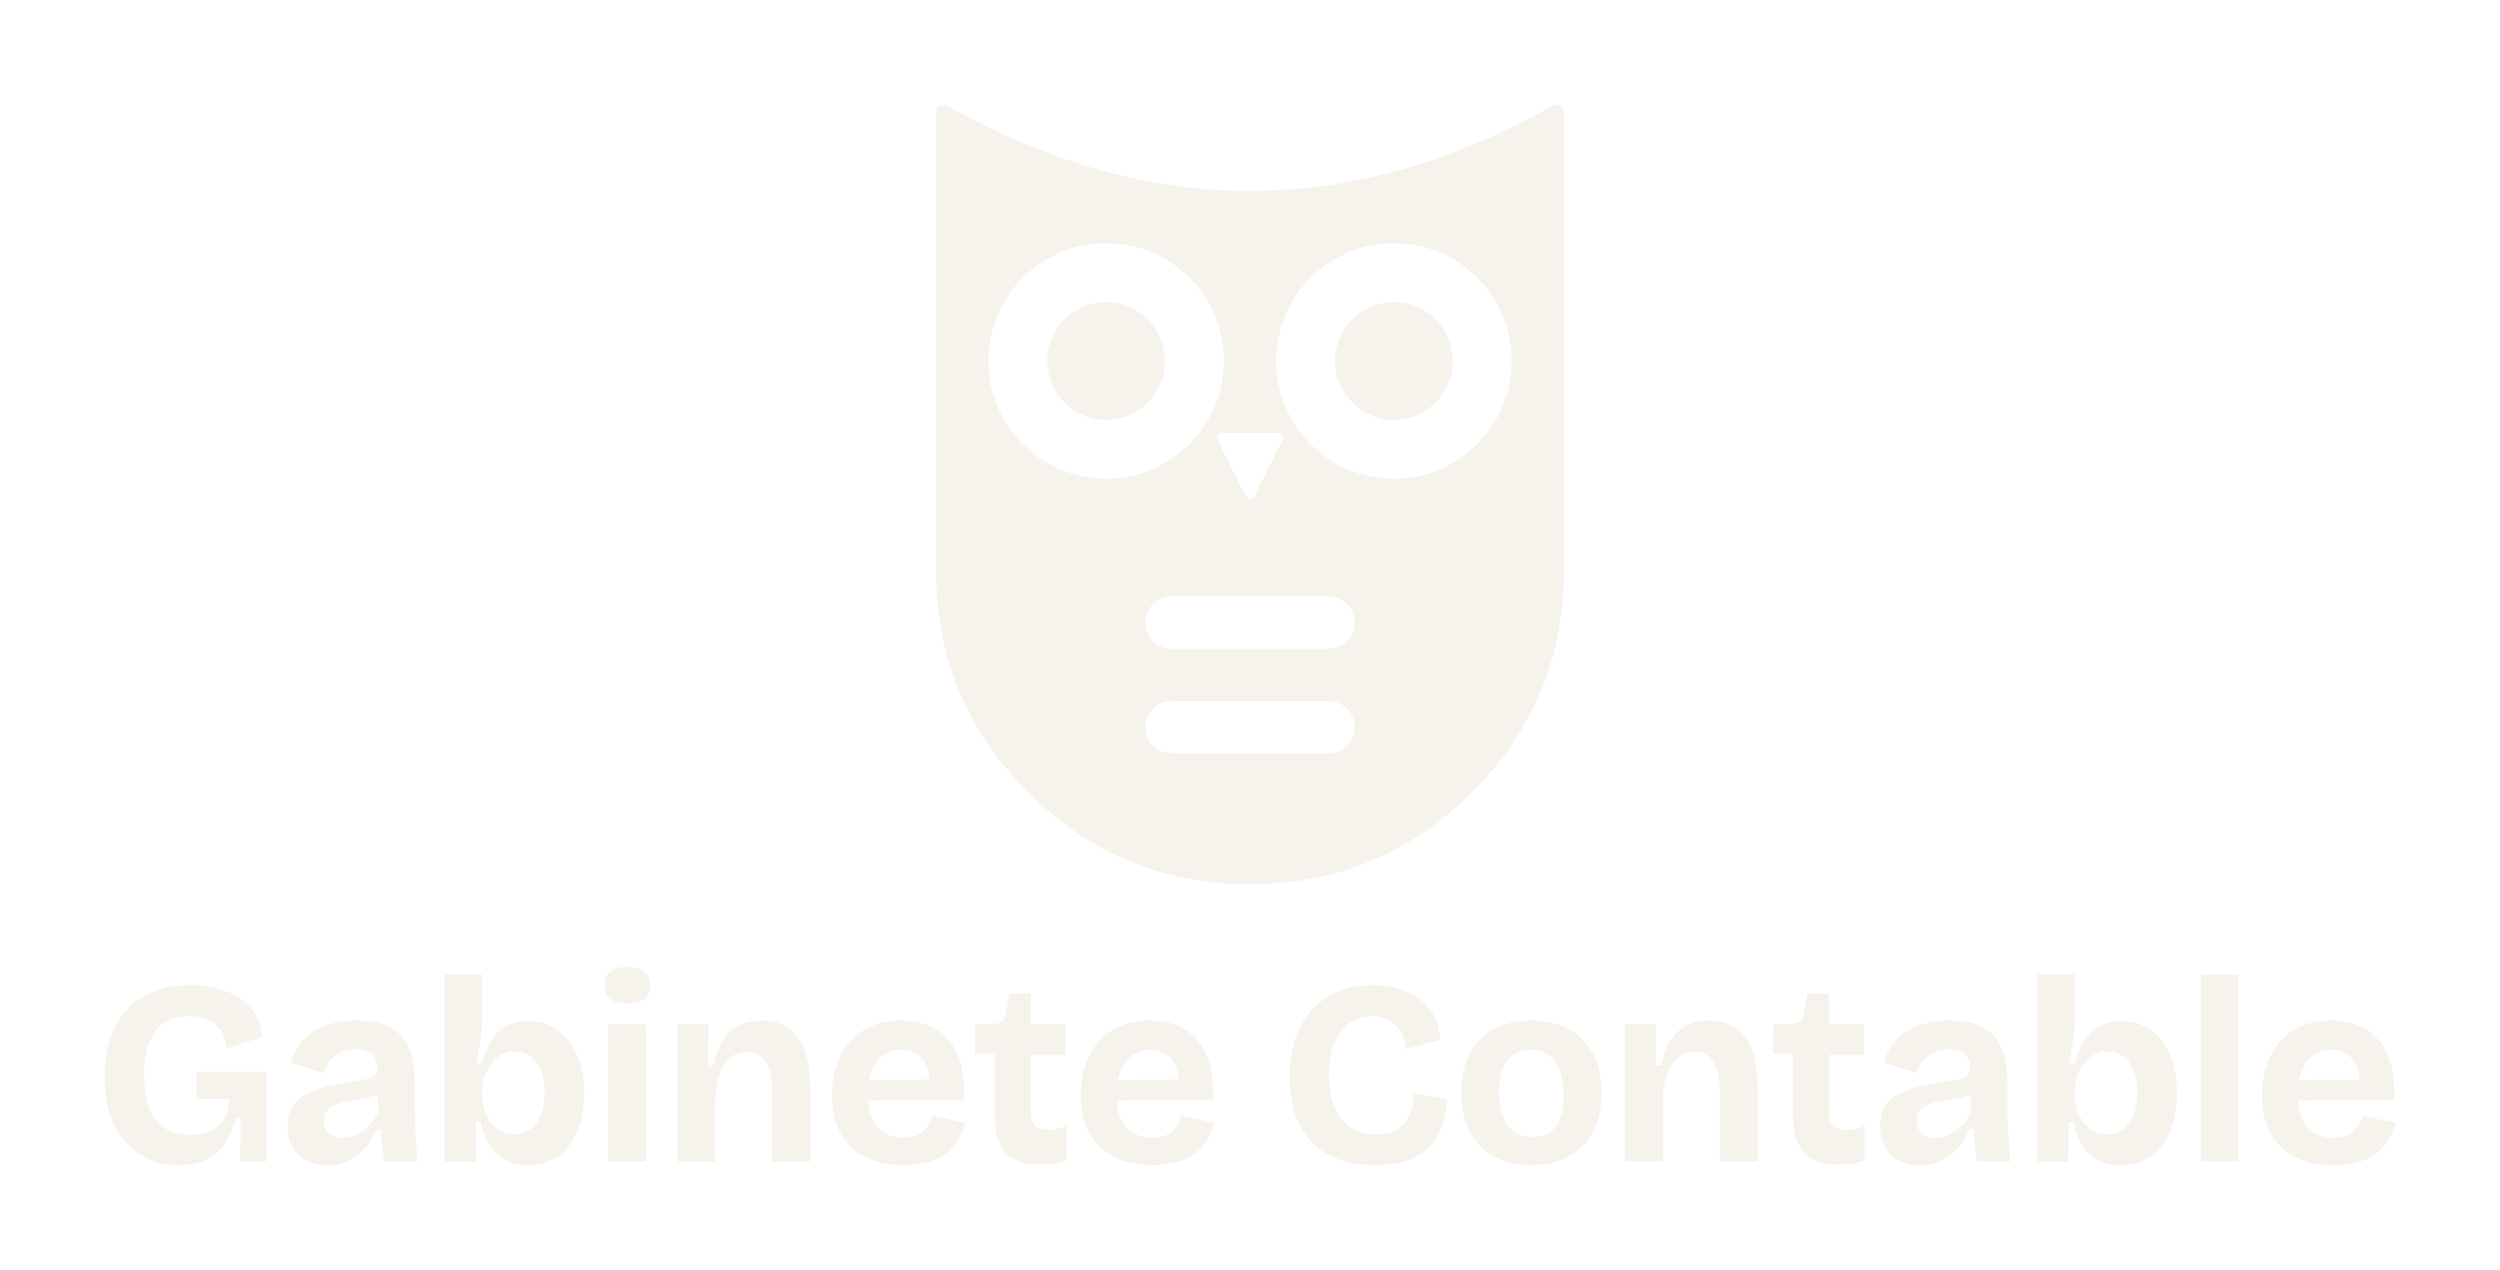
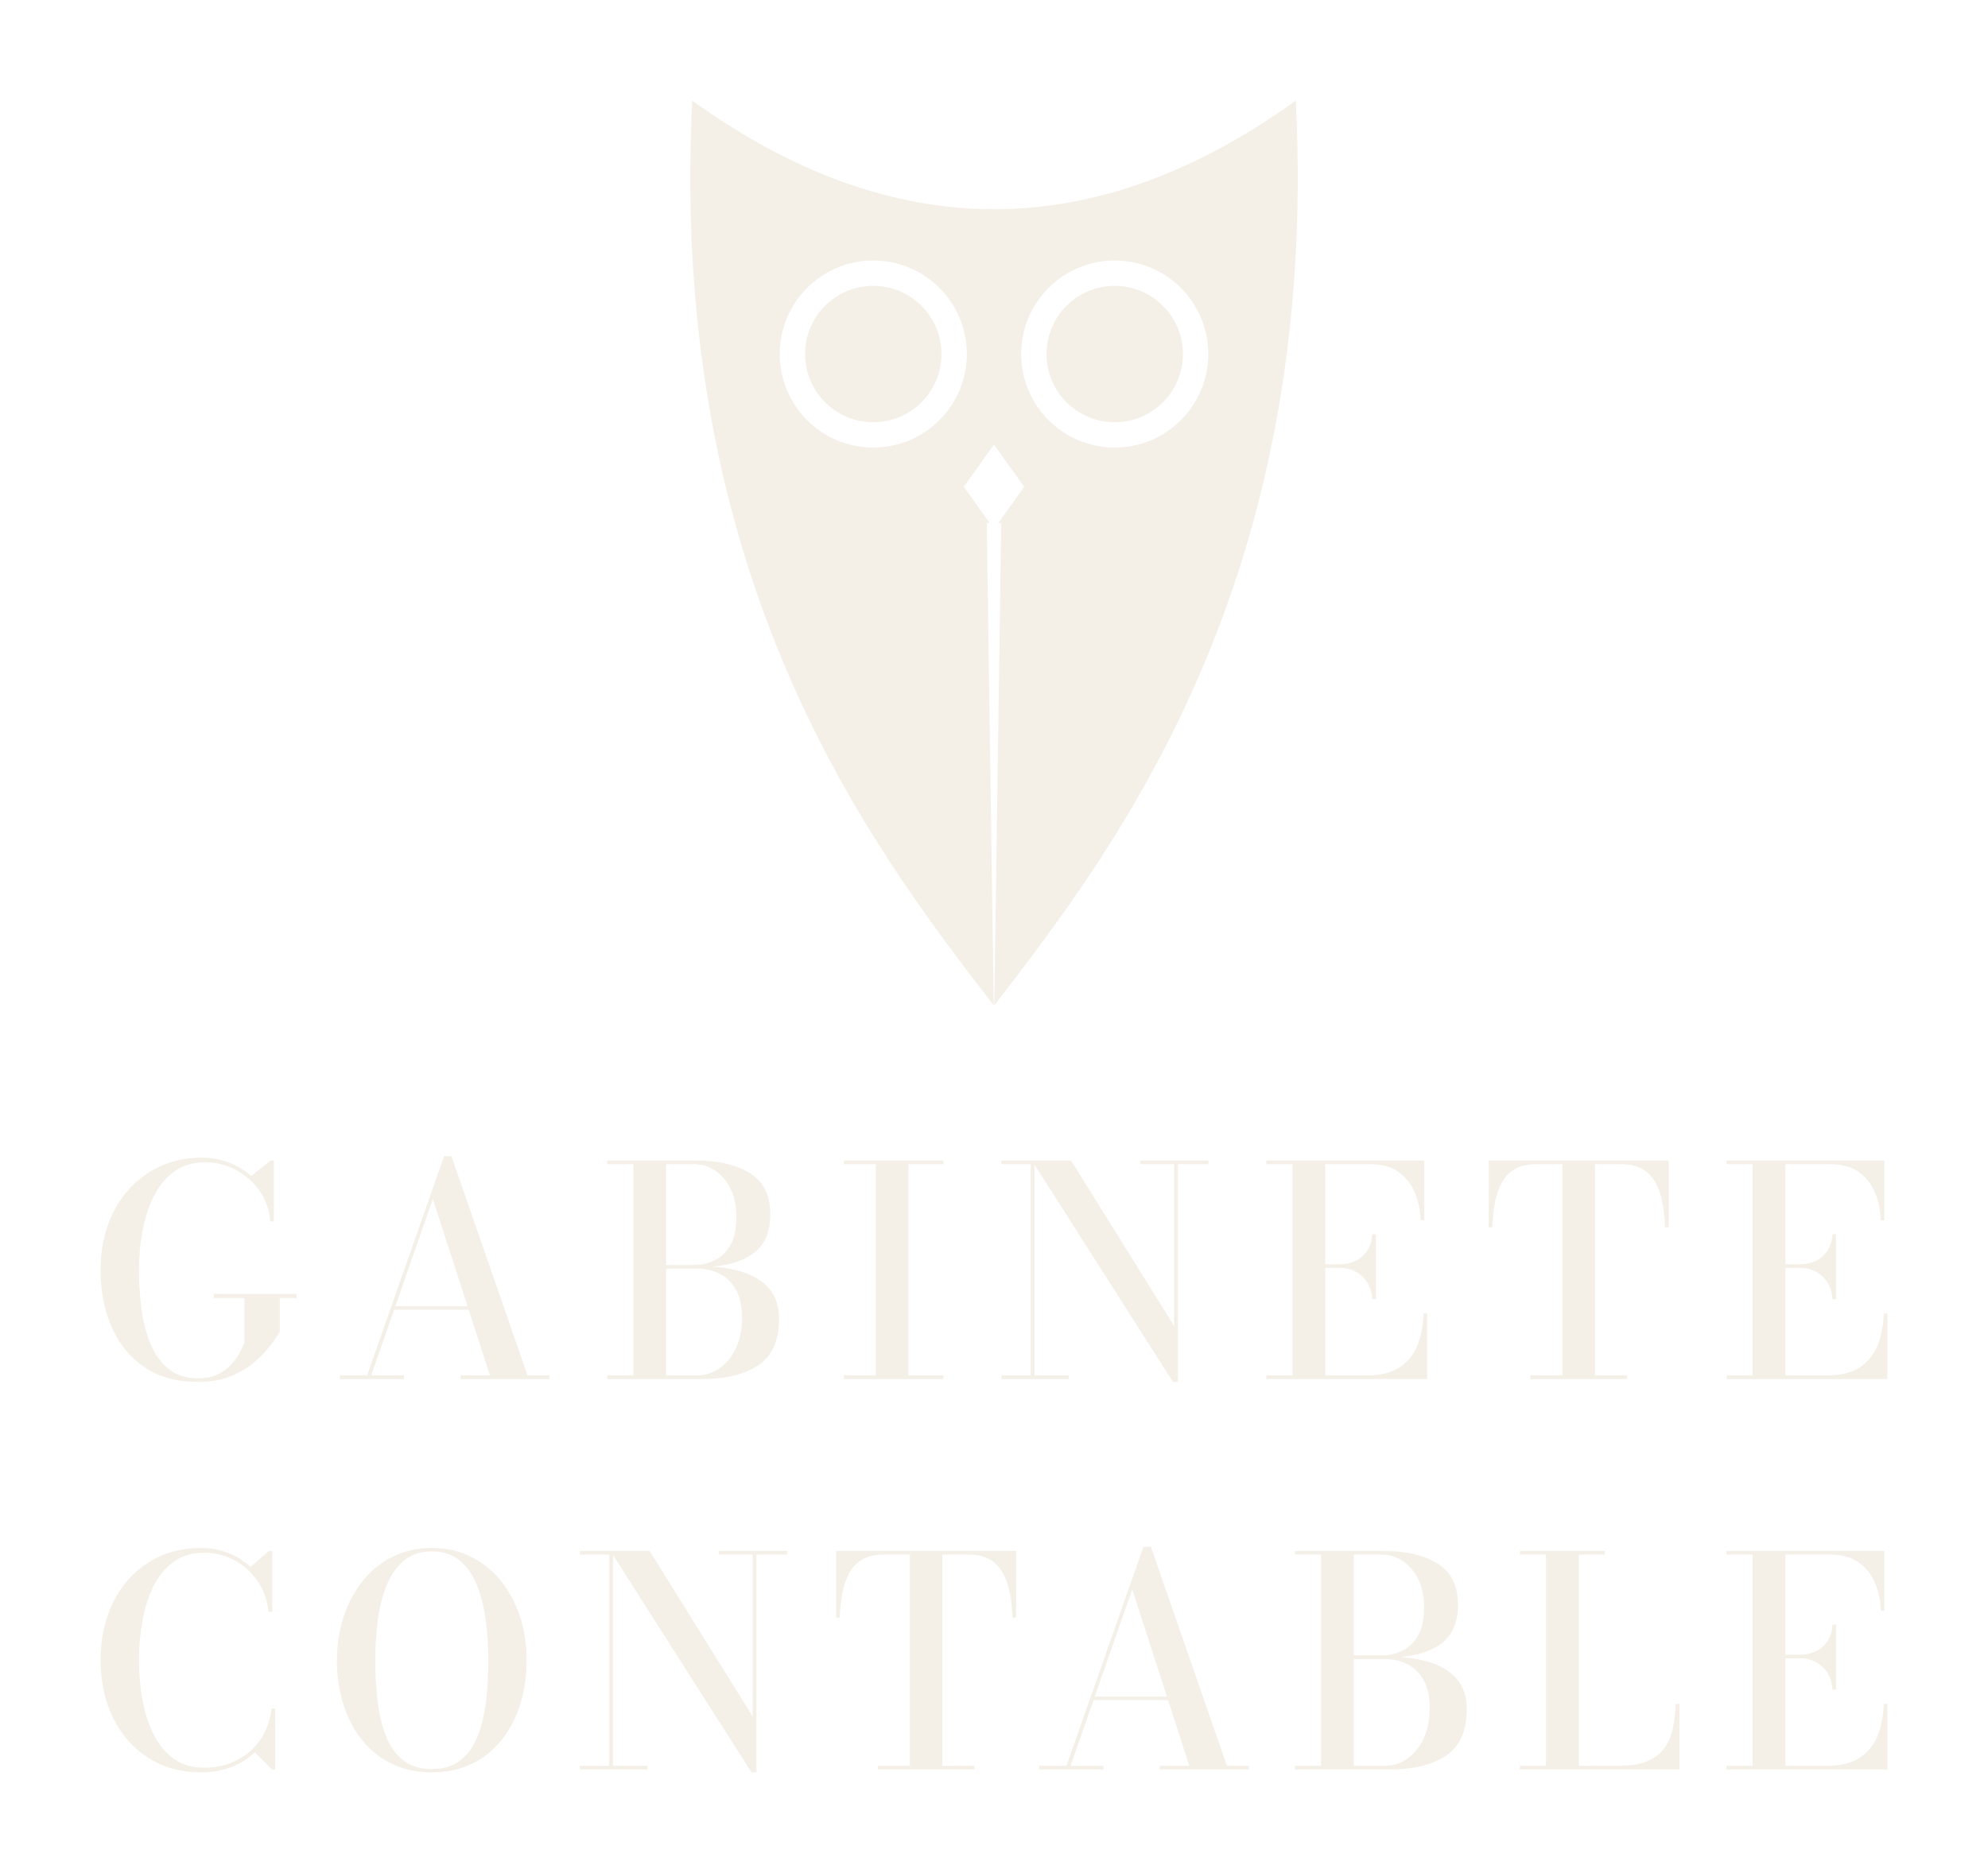
- <svg xmlns="http://www.w3.org/2000/svg" viewBox="-143.12 -15.19 382.24 194.15">
-   <path fill="#F6F3EC" d="M1.79 1.02Q48 26.98 94.21 1.02Q95.26 0.44 95.85 1.48Q96 1.76 96 2.07V72Q96 91.88 81.94 105.94Q67.88 120 48 120Q28.12 120 14.06 105.94Q-0 91.88 -0 72L0 2.07Q0 1.47 0.3 1.17Q0.6 0.87 1.2 0.87Q1.51 0.87 1.79 1.02ZM44 40C44 30.06 35.94 22 26 22C16.06 22 8 30.06 8 40C8 49.94 16.06 58 26 58C35.94 58 44 49.94 44 40ZM88 40C88 30.06 79.94 22 70 22C60.06 22 52 30.06 52 40C52 49.94 60.06 58 70 58C79.94 58 88 49.94 88 40ZM79 40C79 44.97 74.97 49 70 49C65.03 49 61 44.97 61 40C61 35.03 65.03 31 70 31C74.97 31 79 35.03 79 40ZM35 40C35 44.97 30.97 49 26 49C21.03 49 17 44.97 17 40C17 35.03 21.03 31 26 31C30.97 31 35 35.03 35 40ZM36 76C33.79 76 32 77.79 32 80C32 82.21 33.79 84 36 84H60C62.21 84 64 82.21 64 80C64 77.79 62.21 76 60 76ZM36 92C33.79 92 32 93.79 32 96C32 98.21 33.79 100 36 100H60C62.21 100 64 98.21 64 96C64 93.79 62.21 92 60 92ZM43.79 51Q43.61 51 43.44 51.08Q42.72 51.44 43.08 52.16L47.28 60.57Q47.4 60.81 47.64 60.93Q48.36 61.28 48.72 60.57L52.92 52.16Q53.01 51.99 53.01 51.8Q53.01 51 52.21 51Z" />
-   <path fill="#F6F3EC" d="M181.08 162.96Q179.08 162.96 177.6 162.18Q176.12 161.4 175.2 159.92Q174.28 158.44 173.92 156.32H173.16L173.12 162.4H168.36V133.8H174.12V140.68Q174.12 141.64 174 142.74Q173.88 143.84 173.66 145Q173.44 146.16 173.2 147.4H174.08Q174.6 145.4 175.5 143.94Q176.4 142.48 177.8 141.7Q179.2 140.92 181.12 140.92Q183.76 140.92 185.68 142.28Q187.6 143.64 188.66 146.12Q189.72 148.6 189.72 152Q189.72 155.32 188.68 157.78Q187.64 160.24 185.7 161.6Q183.76 162.96 181.08 162.96ZM-62.44 162.96Q-64.44 162.96 -65.92 162.18Q-67.4 161.4 -68.32 159.92Q-69.24 158.44 -69.6 156.32H-70.36L-70.4 162.4H-75.16V133.8H-69.4V140.68Q-69.4 141.64 -69.52 142.74Q-69.64 143.84 -69.86 145Q-70.08 146.16 -70.32 147.4H-69.44Q-68.92 145.4 -68.02 143.94Q-67.12 142.48 -65.72 141.7Q-64.32 140.92 -62.4 140.92Q-59.76 140.92 -57.84 142.28Q-55.92 143.64 -54.86 146.12Q-53.8 148.6 -53.8 152Q-53.8 155.32 -54.84 157.78Q-55.88 160.24 -57.82 161.6Q-59.76 162.96 -62.44 162.96ZM91 162.96Q87.84 162.96 85.44 161.7Q83.04 160.44 81.68 157.98Q80.32 155.52 80.32 151.84Q80.32 148.16 81.7 145.72Q83.08 143.28 85.5 142.06Q87.92 140.84 91 140.84Q94.16 140.84 96.58 142.08Q99 143.32 100.38 145.78Q101.76 148.24 101.76 151.92Q101.76 155.64 100.34 158.1Q98.92 160.56 96.5 161.76Q94.08 162.96 91 162.96ZM-115.72 162.96Q-118.96 162.96 -121.54 161.46Q-124.12 159.96 -125.62 156.98Q-127.12 154 -127.12 149.48Q-127.12 146.16 -126.26 143.58Q-125.4 141 -123.74 139.18Q-122.08 137.36 -119.64 136.4Q-117.2 135.44 -114 135.44Q-111.6 135.44 -109.64 136Q-107.68 136.56 -106.24 137.6Q-104.8 138.64 -103.98 140.1Q-103.16 141.56 -103.08 143.4L-108.52 145.08Q-108.6 143.4 -109.38 142.32Q-110.16 141.24 -111.42 140.7Q-112.68 140.16 -114.24 140.16Q-116.4 140.16 -117.94 141.14Q-119.48 142.12 -120.28 144.14Q-121.08 146.16 -121.08 149.24Q-121.08 151.6 -120.62 153.3Q-120.16 155 -119.24 156.12Q-118.32 157.24 -117.04 157.78Q-115.76 158.32 -114.08 158.32Q-112.32 158.32 -111.02 157.74Q-109.72 157.16 -108.94 155.94Q-108.16 154.72 -108.08 152.84H-113.08V148.68H-102.4V162.4H-106.4L-106.32 155.64H-107.04Q-107.68 158.04 -108.76 159.66Q-109.84 161.28 -111.54 162.12Q-113.24 162.96 -115.72 162.96ZM67.16 162.96Q64.08 162.96 61.66 162.1Q59.24 161.24 57.54 159.54Q55.84 157.84 54.96 155.32Q54.08 152.8 54.08 149.48Q54.08 146.12 54.98 143.52Q55.88 140.92 57.58 139.1Q59.28 137.28 61.6 136.36Q63.92 135.44 66.76 135.44Q68.96 135.44 70.84 136.02Q72.72 136.6 74.08 137.68Q75.44 138.76 76.22 140.32Q77 141.88 77.04 143.84L71.72 145.24Q71.72 143.56 70.98 142.44Q70.24 141.32 69.06 140.74Q67.88 140.16 66.56 140.16Q65.4 140.16 64.26 140.62Q63.12 141.08 62.18 142.14Q61.24 143.2 60.66 144.92Q60.08 146.64 60.08 149.12Q60.08 152.36 61.02 154.36Q61.96 156.36 63.6 157.3Q65.24 158.24 67.28 158.24Q69.48 158.24 70.7 157.34Q71.92 156.44 72.46 155.02Q73 153.6 73.04 152L78.08 152.84Q78.04 154.96 77.44 156.82Q76.84 158.68 75.56 160.06Q74.28 161.44 72.2 162.2Q70.12 162.96 67.16 162.96ZM150.36 162.96Q148.6 162.96 147.24 162.26Q145.88 161.56 145.12 160.24Q144.36 158.92 144.36 156.96Q144.36 155.24 145.02 154.08Q145.68 152.92 146.96 152.2Q148.24 151.48 150.12 151Q152 150.52 154.4 150.16Q155.68 149.96 156.5 149.78Q157.32 149.6 157.72 149.18Q158.12 148.76 158.12 147.96Q158.12 146.84 157.32 146.04Q156.52 145.24 154.8 145.24Q153.64 145.24 152.66 145.64Q151.68 146.04 150.98 146.84Q150.28 147.64 149.96 148.88L144.88 147.32Q145.36 145.68 146.26 144.48Q147.16 143.28 148.44 142.46Q149.72 141.64 151.36 141.24Q153 140.84 154.92 140.84Q158 140.84 159.94 141.82Q161.88 142.8 162.84 144.86Q163.8 146.92 163.8 150.16V153.76Q163.8 155.16 163.86 156.6Q163.92 158.04 164.02 159.5Q164.12 160.96 164.24 162.4H159.16Q159 161.4 158.86 160.1Q158.72 158.8 158.64 157.48H157.92Q157.36 159 156.32 160.24Q155.28 161.48 153.78 162.22Q152.28 162.96 150.36 162.96ZM-93.16 162.96Q-94.92 162.96 -96.28 162.26Q-97.64 161.56 -98.4 160.24Q-99.16 158.92 -99.16 156.96Q-99.16 155.24 -98.5 154.08Q-97.84 152.92 -96.56 152.2Q-95.28 151.48 -93.4 151Q-91.52 150.52 -89.12 150.16Q-87.84 149.96 -87.02 149.78Q-86.2 149.6 -85.8 149.18Q-85.4 148.76 -85.4 147.96Q-85.4 146.84 -86.2 146.04Q-87 145.24 -88.72 145.24Q-89.88 145.24 -90.86 145.64Q-91.84 146.04 -92.54 146.84Q-93.24 147.64 -93.56 148.88L-98.64 147.32Q-98.16 145.68 -97.26 144.48Q-96.36 143.28 -95.08 142.46Q-93.8 141.64 -92.16 141.24Q-90.52 140.84 -88.6 140.84Q-85.52 140.84 -83.58 141.82Q-81.64 142.8 -80.68 144.86Q-79.72 146.92 -79.72 150.16V153.76Q-79.72 155.16 -79.66 156.6Q-79.6 158.04 -79.5 159.5Q-79.4 160.96 -79.28 162.4H-84.36Q-84.52 161.4 -84.66 160.1Q-84.8 158.8 -84.88 157.48H-85.6Q-86.16 159 -87.2 160.24Q-88.24 161.48 -89.74 162.22Q-91.24 162.96 -93.16 162.96ZM33.04 162.96Q30.44 162.96 28.42 162.24Q26.4 161.52 25 160.16Q23.6 158.8 22.86 156.8Q22.12 154.8 22.12 152.28Q22.12 149.8 22.82 147.7Q23.52 145.6 24.88 144.06Q26.24 142.52 28.2 141.68Q30.16 140.84 32.64 140.84Q35.04 140.84 36.92 141.62Q38.8 142.4 40.06 143.96Q41.32 145.52 41.9 147.78Q42.48 150.04 42.32 152.96L27.63 153.1Q27.82 155.79 29.1 157.16Q30.6 158.76 33.04 158.76Q34.16 158.76 34.94 158.46Q35.72 158.16 36.22 157.68Q36.72 157.2 37.02 156.6Q37.32 156 37.52 155.4L42.52 156.48Q42.16 157.96 41.46 159.14Q40.76 160.32 39.6 161.18Q38.44 162.04 36.82 162.5Q35.2 162.96 33.04 162.96ZM-5 162.96Q-7.6 162.96 -9.62 162.24Q-11.64 161.52 -13.04 160.16Q-14.44 158.8 -15.18 156.8Q-15.92 154.8 -15.92 152.28Q-15.92 149.8 -15.22 147.7Q-14.52 145.6 -13.16 144.06Q-11.8 142.52 -9.84 141.68Q-7.88 140.84 -5.4 140.84Q-3 140.84 -1.12 141.62Q0.76 142.4 2.02 143.96Q3.28 145.52 3.86 147.78Q4.44 150.04 4.28 152.96L-10.41 153.1Q-10.22 155.79 -8.94 157.16Q-7.44 158.76 -5 158.76Q-3.88 158.76 -3.1 158.46Q-2.32 158.16 -1.82 157.68Q-1.32 157.2 -1.02 156.6Q-0.72 156 -0.52 155.4L4.48 156.48Q4.12 157.96 3.42 159.14Q2.72 160.32 1.56 161.18Q0.4 162.04 -1.22 162.5Q-2.84 162.96 -5 162.96ZM213.64 162.96Q211.04 162.96 209.02 162.24Q207 161.52 205.6 160.16Q204.2 158.8 203.46 156.8Q202.72 154.8 202.72 152.28Q202.72 149.8 203.42 147.7Q204.12 145.6 205.48 144.06Q206.84 142.52 208.8 141.68Q210.76 140.84 213.24 140.84Q215.64 140.84 217.52 141.62Q219.4 142.4 220.66 143.96Q221.92 145.52 222.5 147.78Q223.08 150.04 222.92 152.96L208.23 153.1Q208.42 155.79 209.7 157.16Q211.2 158.76 213.64 158.76Q214.76 158.76 215.54 158.46Q216.32 158.16 216.82 157.68Q217.32 157.2 217.62 156.6Q217.92 156 218.12 155.4L223.12 156.48Q222.76 157.96 222.06 159.14Q221.36 160.32 220.2 161.18Q219.04 162.04 217.42 162.5Q215.8 162.96 213.64 162.96ZM105.36 162.4V141.4H110.08L110.04 147.68H110.84Q111.36 145.4 112.32 143.88Q113.28 142.36 114.74 141.6Q116.2 140.84 118.2 140.84Q121.84 140.84 123.74 143.4Q125.64 145.96 125.64 151.44V162.4H119.84V152.08Q119.84 148.72 118.86 147.18Q117.88 145.64 116 145.64Q114.4 145.64 113.32 146.64Q112.24 147.64 111.7 149.26Q111.16 150.88 111.12 152.88V162.4ZM-39.52 162.4V141.4H-34.8L-34.84 147.68H-34.04Q-33.52 145.4 -32.56 143.88Q-31.6 142.36 -30.14 141.6Q-28.68 140.84 -26.68 140.84Q-23.04 140.84 -21.14 143.4Q-19.24 145.96 -19.24 151.44V162.4H-25.04V152.08Q-25.04 148.72 -26.02 147.18Q-27 145.64 -28.88 145.64Q-30.48 145.64 -31.56 146.64Q-32.64 147.64 -33.18 149.26Q-33.72 150.88 -33.76 152.88V162.4ZM137.84 162.88Q134.32 162.88 132.66 161.02Q131 159.16 131 155.08V145.92H127.96L128.04 141.4H130.16Q131.4 141.4 132 141.04Q132.6 140.68 132.72 139.72L133.24 136.72H136.52V141.4H141.84V146.08H136.52V154.84Q136.52 156.28 137.2 156.92Q137.88 157.56 139.28 157.56Q140.04 157.56 140.74 157.4Q141.44 157.24 141.96 156.88V162.24Q140.72 162.64 139.68 162.76Q138.64 162.88 137.84 162.88ZM15.8 162.88Q12.28 162.88 10.62 161.02Q8.96 159.16 8.96 155.08V145.92H5.92L6 141.4H8.12Q9.36 141.4 9.96 141.04Q10.56 140.68 10.68 139.72L11.2 136.72H14.48V141.4H19.8V146.08H14.48V154.84Q14.48 156.28 15.16 156.92Q15.84 157.56 17.24 157.56Q18 157.56 18.7 157.4Q19.4 157.24 19.92 156.88V162.24Q18.68 162.64 17.64 162.76Q16.6 162.88 15.8 162.88ZM193.4 162.4V133.8H199.08V162.4ZM-50.12 162.4V141.4H-44.36V162.4ZM91.2 158.68Q92.76 158.68 93.82 157.96Q94.88 157.24 95.42 155.78Q95.96 154.32 95.96 152.24Q95.96 150.04 95.38 148.5Q94.8 146.96 93.68 146.14Q92.56 145.32 90.84 145.32Q89.36 145.32 88.28 146.02Q87.2 146.72 86.64 148.18Q86.08 149.64 86.08 151.76Q86.08 155.16 87.44 156.92Q88.8 158.68 91.2 158.68ZM179.04 158.24Q180.48 158.24 181.52 157.46Q182.56 156.68 183.12 155.24Q183.68 153.8 183.68 151.88Q183.68 149.96 183.14 148.56Q182.6 147.16 181.6 146.36Q180.6 145.56 179.16 145.56Q178.2 145.56 177.4 145.92Q176.6 146.28 176 146.9Q175.4 147.52 174.96 148.3Q174.52 149.08 174.32 149.92Q174.12 150.76 174.12 151.52V152.28Q174.12 153.2 174.4 154.26Q174.68 155.32 175.3 156.22Q175.92 157.12 176.84 157.68Q177.76 158.24 179.04 158.24ZM-64.48 158.24Q-63.04 158.24 -62 157.46Q-60.96 156.68 -60.4 155.24Q-59.84 153.8 -59.84 151.88Q-59.84 149.96 -60.38 148.56Q-60.92 147.16 -61.92 146.36Q-62.92 145.56 -64.36 145.56Q-65.32 145.56 -66.12 145.92Q-66.92 146.28 -67.52 146.9Q-68.12 147.52 -68.56 148.3Q-69 149.08 -69.2 149.92Q-69.4 150.76 -69.4 151.52V152.28Q-69.4 153.2 -69.12 154.26Q-68.84 155.32 -68.22 156.22Q-67.6 157.12 -66.68 157.68Q-65.76 158.24 -64.48 158.24ZM-90.72 158.8Q-89.96 158.8 -89.18 158.52Q-88.4 158.24 -87.66 157.74Q-86.92 157.24 -86.3 156.48Q-85.68 155.72 -85.28 154.76L-85.34 152.12Q-85.71 152.29 -86.12 152.42Q-87.08 152.72 -88.1 152.88Q-89.12 153.04 -90.12 153.24Q-91.12 153.44 -91.9 153.76Q-92.68 154.08 -93.14 154.62Q-93.6 155.16 -93.6 156.12Q-93.6 157.36 -92.8 158.08Q-92 158.8 -90.72 158.8ZM152.8 158.8Q153.56 158.8 154.34 158.52Q155.12 158.24 155.86 157.74Q156.6 157.24 157.22 156.48Q157.84 155.72 158.24 154.76L158.18 152.12Q157.81 152.29 157.4 152.42Q156.44 152.72 155.42 152.88Q154.4 153.04 153.4 153.24Q152.4 153.44 151.62 153.76Q150.84 154.08 150.38 154.62Q149.92 155.16 149.92 156.12Q149.92 157.36 150.72 158.08Q151.52 158.8 152.8 158.8ZM27.8 149.94 37.05 149.86Q37.01 148.77 36.68 147.96Q36.12 146.6 35.06 145.96Q34 145.32 32.72 145.32Q31.2 145.32 30.04 146.12Q28.88 146.92 28.24 148.46Q27.96 149.14 27.8 149.94ZM-10.24 149.94 -0.99 149.86Q-1.03 148.77 -1.36 147.96Q-1.92 146.6 -2.98 145.96Q-4.04 145.32 -5.32 145.32Q-6.84 145.32 -8 146.12Q-9.16 146.92 -9.8 148.46Q-10.08 149.14 -10.24 149.94ZM208.4 149.94 217.65 149.86Q217.61 148.77 217.28 147.96Q216.72 146.6 215.66 145.96Q214.6 145.32 213.32 145.32Q211.8 145.32 210.64 146.12Q209.48 146.92 208.84 148.46Q208.56 149.14 208.4 149.94ZM-47.2 138.24Q-48.88 138.24 -49.78 137.54Q-50.68 136.84 -50.68 135.48Q-50.68 134.08 -49.78 133.36Q-48.88 132.64 -47.2 132.64Q-45.48 132.64 -44.58 133.36Q-43.68 134.08 -43.68 135.48Q-43.68 136.8 -44.58 137.52Q-45.48 138.24 -47.2 138.24Z" />
+ <svg xmlns="http://www.w3.org/2000/svg" viewBox="-114.68 -16.67 329.36 310.38">
+   <path fill="#F4F0E8" d="M0 0Q50 36 100 0C103.99 79.81 70.16 123.79 50.14 149.82L50.04 149.95L51.2 70H50.71L55 64L50 57L45 64L49.29 70H48.8L49.96 149.95L49.86 149.82C29.84 123.79 -3.99 79.81 0 0ZM85.5 42C85.5 33.44 78.56 26.5 70 26.5C61.44 26.5 54.5 33.44 54.5 42C54.5 50.56 61.44 57.5 70 57.5C78.56 57.5 85.5 50.56 85.5 42ZM45.5 42C45.5 33.44 38.56 26.5 30 26.5C21.44 26.5 14.5 33.44 14.5 42C14.5 50.56 21.44 57.5 30 57.5C38.56 57.5 45.5 50.56 45.5 42ZM81.3 42C81.3 48.24 76.24 53.3 70 53.3C63.76 53.3 58.7 48.24 58.7 42C58.7 35.76 63.76 30.7 70 30.7C76.24 30.7 81.3 35.76 81.3 42ZM41.3 42C41.3 48.24 36.24 53.3 30 53.3C23.76 53.3 18.7 48.24 18.7 42C18.7 35.76 23.76 30.7 30 30.7C36.24 30.7 41.3 35.76 41.3 42Z" />
+   <path fill="#F4F0E8" d="M-43.14 277.04Q-46.86 277.04 -49.78 275.62Q-52.7 274.19 -54.73 271.63Q-56.76 269.08 -57.81 265.71Q-58.86 262.34 -58.86 258.45Q-58.86 254.57 -57.73 251.2Q-56.61 247.83 -54.55 245.27Q-52.48 242.71 -49.59 241.29Q-46.69 239.86 -43.14 239.86Q-39.59 239.86 -36.7 241.29Q-33.8 242.71 -31.72 245.27Q-29.65 247.83 -28.54 251.2Q-27.43 254.57 -27.43 258.45Q-27.43 262.34 -28.48 265.71Q-29.53 269.08 -31.55 271.63Q-33.58 274.19 -36.5 275.62Q-39.42 277.04 -43.14 277.04ZM-14.07 211.86V211.26H-9.75V176.25H-14.07V175.65H0.61Q6.23 175.65 9.59 177.76Q12.94 179.87 12.94 184.58Q12.94 189.22 9.77 191.29Q7.39 192.85 3.44 193.24Q5.87 193.4 7.98 194.01Q10.89 194.84 12.64 196.75Q14.39 198.66 14.39 201.87Q14.39 207.25 10.99 209.56Q7.58 211.86 1.57 211.86ZM99.86 276.56V275.96H104.18V240.95H99.86V240.35H114.54Q120.16 240.35 123.52 242.46Q126.87 244.57 126.87 249.28Q126.87 253.91 123.7 255.99Q121.32 257.55 117.37 257.94Q119.8 258.1 121.91 258.71Q124.82 259.54 126.57 261.45Q128.32 263.35 128.32 266.57Q128.32 271.95 124.92 274.25Q121.51 276.56 115.5 276.56ZM-43.14 276.49Q-40.15 276.49 -38.31 274.98Q-36.48 273.47 -35.49 270.9Q-34.5 268.33 -34.14 265.09Q-33.77 261.86 -33.77 258.45Q-33.77 255.03 -34.21 251.8Q-34.64 248.58 -35.67 246.01Q-36.7 243.44 -38.52 241.93Q-40.34 240.42 -43.14 240.42Q-45.92 240.42 -47.74 241.93Q-49.56 243.44 -50.61 246.01Q-51.66 248.58 -52.09 251.8Q-52.51 255.03 -52.51 258.45Q-52.51 261.86 -52.15 265.09Q-51.78 268.33 -50.79 270.9Q-49.8 273.47 -47.95 274.98Q-46.09 276.49 -43.14 276.49ZM-39.88 174.95 -27.28 211.26H-23.66V211.86H-38.38V211.26H-33.51L-37.03 200.37H-49.38L-53.18 211.26H-47.75V211.86H-58.37V211.26H-53.86L-41.11 174.95ZM75.99 239.65 88.59 275.96H92.21V276.56H77.48V275.96H82.36L78.84 265.07H66.49L62.68 275.96H68.12V276.56H57.49V275.96H62.01L74.76 239.65ZM-79.28 197.76H-65.54V198.44H-68.32V204.04Q-69.02 205.2 -70.14 206.62Q-71.26 208.05 -72.88 209.35Q-74.5 210.65 -76.73 211.5Q-78.96 212.34 -81.91 212.34Q-87.05 212.34 -90.64 209.97Q-94.22 207.59 -96.12 203.39Q-98.01 199.19 -98.01 193.75Q-98.01 189.67 -96.78 186.27Q-95.55 182.87 -93.29 180.38Q-91.03 177.89 -87.96 176.53Q-84.88 175.17 -81.21 175.17Q-78.89 175.17 -76.78 175.97Q-74.67 176.78 -73.07 178.23L-69.84 175.65H-69.31V185.74H-69.91Q-70.06 183.64 -70.97 181.85Q-71.89 180.07 -73.39 178.74Q-74.88 177.41 -76.75 176.67Q-78.63 175.94 -80.68 175.94Q-83.7 175.94 -85.81 177.47Q-87.92 179 -89.2 181.56Q-90.48 184.12 -91.07 187.3Q-91.66 190.47 -91.66 193.75Q-91.66 197.04 -91.24 200.24Q-90.82 203.44 -89.74 206.03Q-88.67 208.63 -86.76 210.18Q-84.85 211.74 -81.91 211.74Q-79.88 211.74 -78.48 211.02Q-77.08 210.29 -76.21 209.28Q-75.34 208.26 -74.86 207.29Q-74.38 206.31 -74.18 205.83V198.44H-79.28ZM171.36 211.86V211.26H175.68V176.25H171.36V175.65H197.5V185.55H196.92Q196.83 182.96 195.91 180.85Q194.99 178.74 193.18 177.5Q191.37 176.25 188.55 176.25H181.11V192.84H183.62Q185 192.84 186.17 192.27Q187.34 191.7 188.08 190.59Q188.81 189.48 188.91 187.86H189.51V198.63H188.91Q188.81 197.01 188.08 195.85Q187.34 194.7 186.17 194.07Q185 193.44 183.62 193.44H181.11V211.26H188.04Q191.35 211.26 193.36 209.97Q195.38 208.67 196.35 206.37Q197.31 204.06 197.41 201H198.01V211.86ZM95.12 211.86V211.26H99.44V176.25H95.12V175.65H121.27V185.55H120.69Q120.59 182.96 119.67 180.85Q118.75 178.74 116.94 177.5Q115.13 176.25 112.31 176.25H104.87V192.84H107.38Q108.76 192.84 109.93 192.27Q111.1 191.7 111.84 190.59Q112.57 189.48 112.67 187.86H113.27V198.63H112.67Q112.57 197.01 111.84 195.85Q111.1 194.7 109.93 194.07Q108.76 193.44 107.38 193.44H104.87V211.26H111.8Q115.11 211.26 117.13 209.97Q119.14 208.67 120.11 206.37Q121.07 204.06 121.17 201H121.77V211.86ZM171.36 276.56V275.96H175.68V240.95H171.36V240.35H197.5V250.25H196.92Q196.83 247.66 195.91 245.55Q194.99 243.44 193.18 242.19Q191.37 240.95 188.55 240.95H181.11V257.54H183.62Q185 257.54 186.17 256.97Q187.34 256.4 188.08 255.29Q188.81 254.18 188.91 252.56H189.51V263.33H188.91Q188.81 261.71 188.08 260.55Q187.34 259.4 186.17 258.77Q185 258.14 183.62 258.14H181.11V275.96H188.04Q191.35 275.96 193.36 274.66Q195.38 273.37 196.35 271.07Q197.31 268.76 197.41 265.7H198.01V276.56ZM15.71 240.35V240.95H10.64V277.04H9.82L-13.11 241.03V275.96H-7.42V276.56H-18.62V275.96H-13.74V240.95H-18.62V240.35H-7.05L10.01 267.77V240.95H4.41V240.35ZM85.54 175.65V176.25H80.47V212.34H79.65L56.71 176.33V211.26H62.41V211.86H51.21V211.26H56.08V176.25H51.21V175.65H62.77L79.84 203.07V176.25H74.24V175.65ZM138.86 211.86V211.26H144.18V176.25H139.83Q137.75 176.25 136.39 177.01Q135.03 177.77 134.22 179.17Q133.41 180.57 133.02 182.49Q132.64 184.41 132.56 186.71H131.96V175.65H161.77V186.71H161.17Q161.1 184.41 160.71 182.49Q160.33 180.57 159.51 179.17Q158.68 177.77 157.32 177.01Q155.96 176.25 153.88 176.25H149.56V211.26H154.87V211.86ZM30.75 276.56V275.96H36.06V240.95H31.71Q29.64 240.95 28.27 241.71Q26.91 242.47 26.1 243.87Q25.29 245.27 24.91 247.19Q24.52 249.11 24.45 251.4H23.84V240.35H53.66V251.4H53.06Q52.98 249.11 52.6 247.19Q52.21 245.27 51.39 243.87Q50.57 242.47 49.21 241.71Q47.84 240.95 45.76 240.95H41.44V275.96H46.75V276.56ZM-81.35 277.04Q-86.38 277.04 -90.13 274.63Q-93.88 272.21 -95.95 268.01Q-98.01 263.81 -98.01 258.45Q-98.01 253.07 -95.95 248.88Q-93.88 244.69 -90.13 242.28Q-86.38 239.86 -81.35 239.86Q-78.96 239.86 -76.86 240.69Q-74.76 241.51 -73.19 243L-70.1 240.35H-69.57V250.44H-70.2Q-70.49 247.52 -72.02 245.31Q-73.56 243.1 -75.87 241.87Q-78.19 240.64 -80.87 240.64Q-83.86 240.64 -85.95 242.17Q-88.04 243.7 -89.28 246.26Q-90.53 248.82 -91.09 252Q-91.66 255.17 -91.66 258.45Q-91.66 261.74 -91.09 264.91Q-90.53 268.09 -89.28 270.64Q-88.04 273.2 -85.95 274.74Q-83.86 276.27 -80.87 276.27Q-78.43 276.27 -76.46 275.5Q-74.5 274.72 -73.05 273.37Q-71.6 272.02 -70.76 270.25Q-69.91 268.47 -69.69 266.47H-69.09V276.56H-69.62L-72.45 273.71Q-74.04 275.26 -76.32 276.15Q-78.6 277.04 -81.35 277.04ZM137.13 276.56V275.96H141.45V240.95H137.13V240.35H151.2V240.95H146.88V275.96H153.59Q156.39 275.96 158.18 275.22Q159.97 274.48 160.99 273.13Q162.02 271.78 162.44 269.88Q162.86 267.99 162.94 265.7H163.56V276.56ZM25.13 211.86V211.26H30.42V176.25H25.13V175.65H41.62V176.25H35.83V211.26H41.62V211.86ZM109.61 258.26V275.96H114.73Q116.78 275.96 118.47 274.77Q120.16 273.59 121.18 271.44Q122.19 269.29 122.19 266.42Q122.19 263.55 121.18 261.75Q120.16 259.95 118.47 259.11Q116.78 258.26 114.73 258.26ZM-4.32 193.56V211.26H0.8Q2.85 211.26 4.54 210.07Q6.23 208.89 7.25 206.74Q8.26 204.59 8.26 201.72Q8.26 198.85 7.25 197.05Q6.23 195.25 4.54 194.41Q2.85 193.56 0.8 193.56ZM-4.32 192.96H0.34Q2.13 192.96 3.72 192.19Q5.31 191.41 6.32 189.69Q7.32 187.96 7.32 185.09Q7.32 182.21 6.32 180.25Q5.31 178.28 3.72 177.27Q2.13 176.25 0.34 176.25H-4.32ZM109.61 257.66H114.27Q116.06 257.66 117.65 256.88Q119.24 256.11 120.25 254.39Q121.25 252.66 121.25 249.79Q121.25 246.91 120.25 244.95Q119.24 242.98 117.65 241.96Q116.06 240.95 114.27 240.95H109.61ZM-37.22 199.79 -42.97 182.02 -49.18 199.79ZM78.65 264.49 72.9 246.72 66.69 264.49Z" />
</svg>
